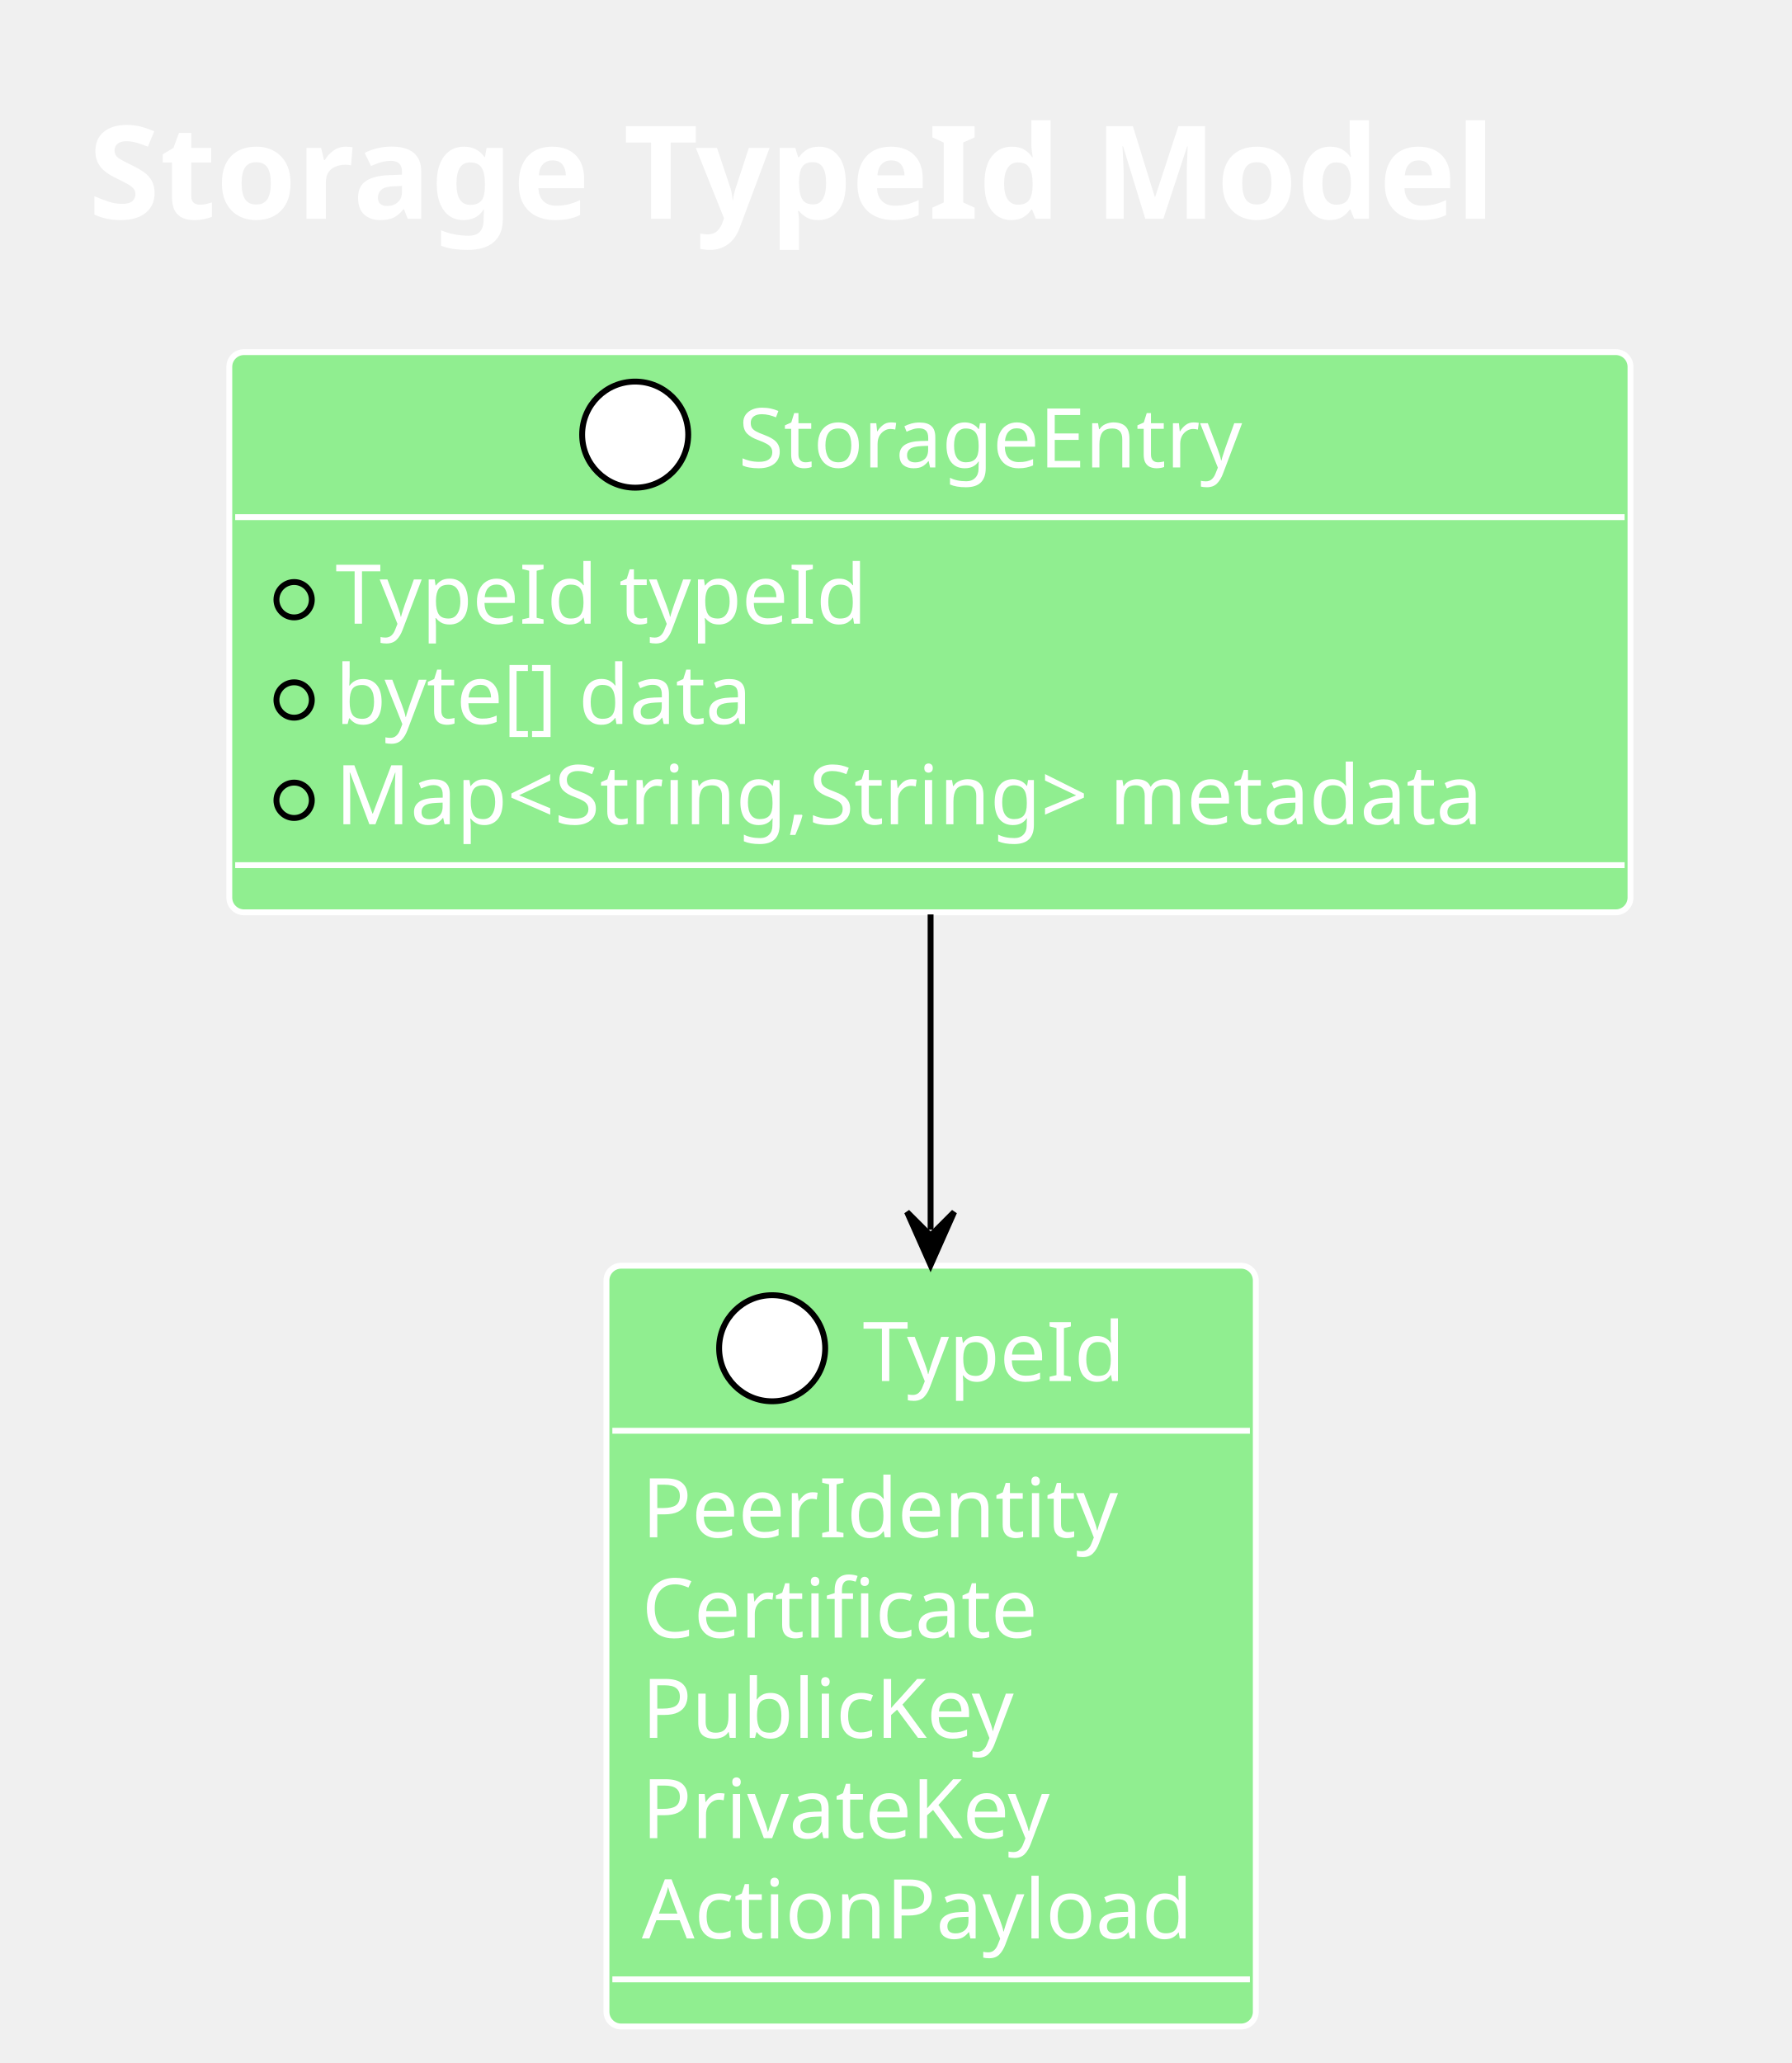
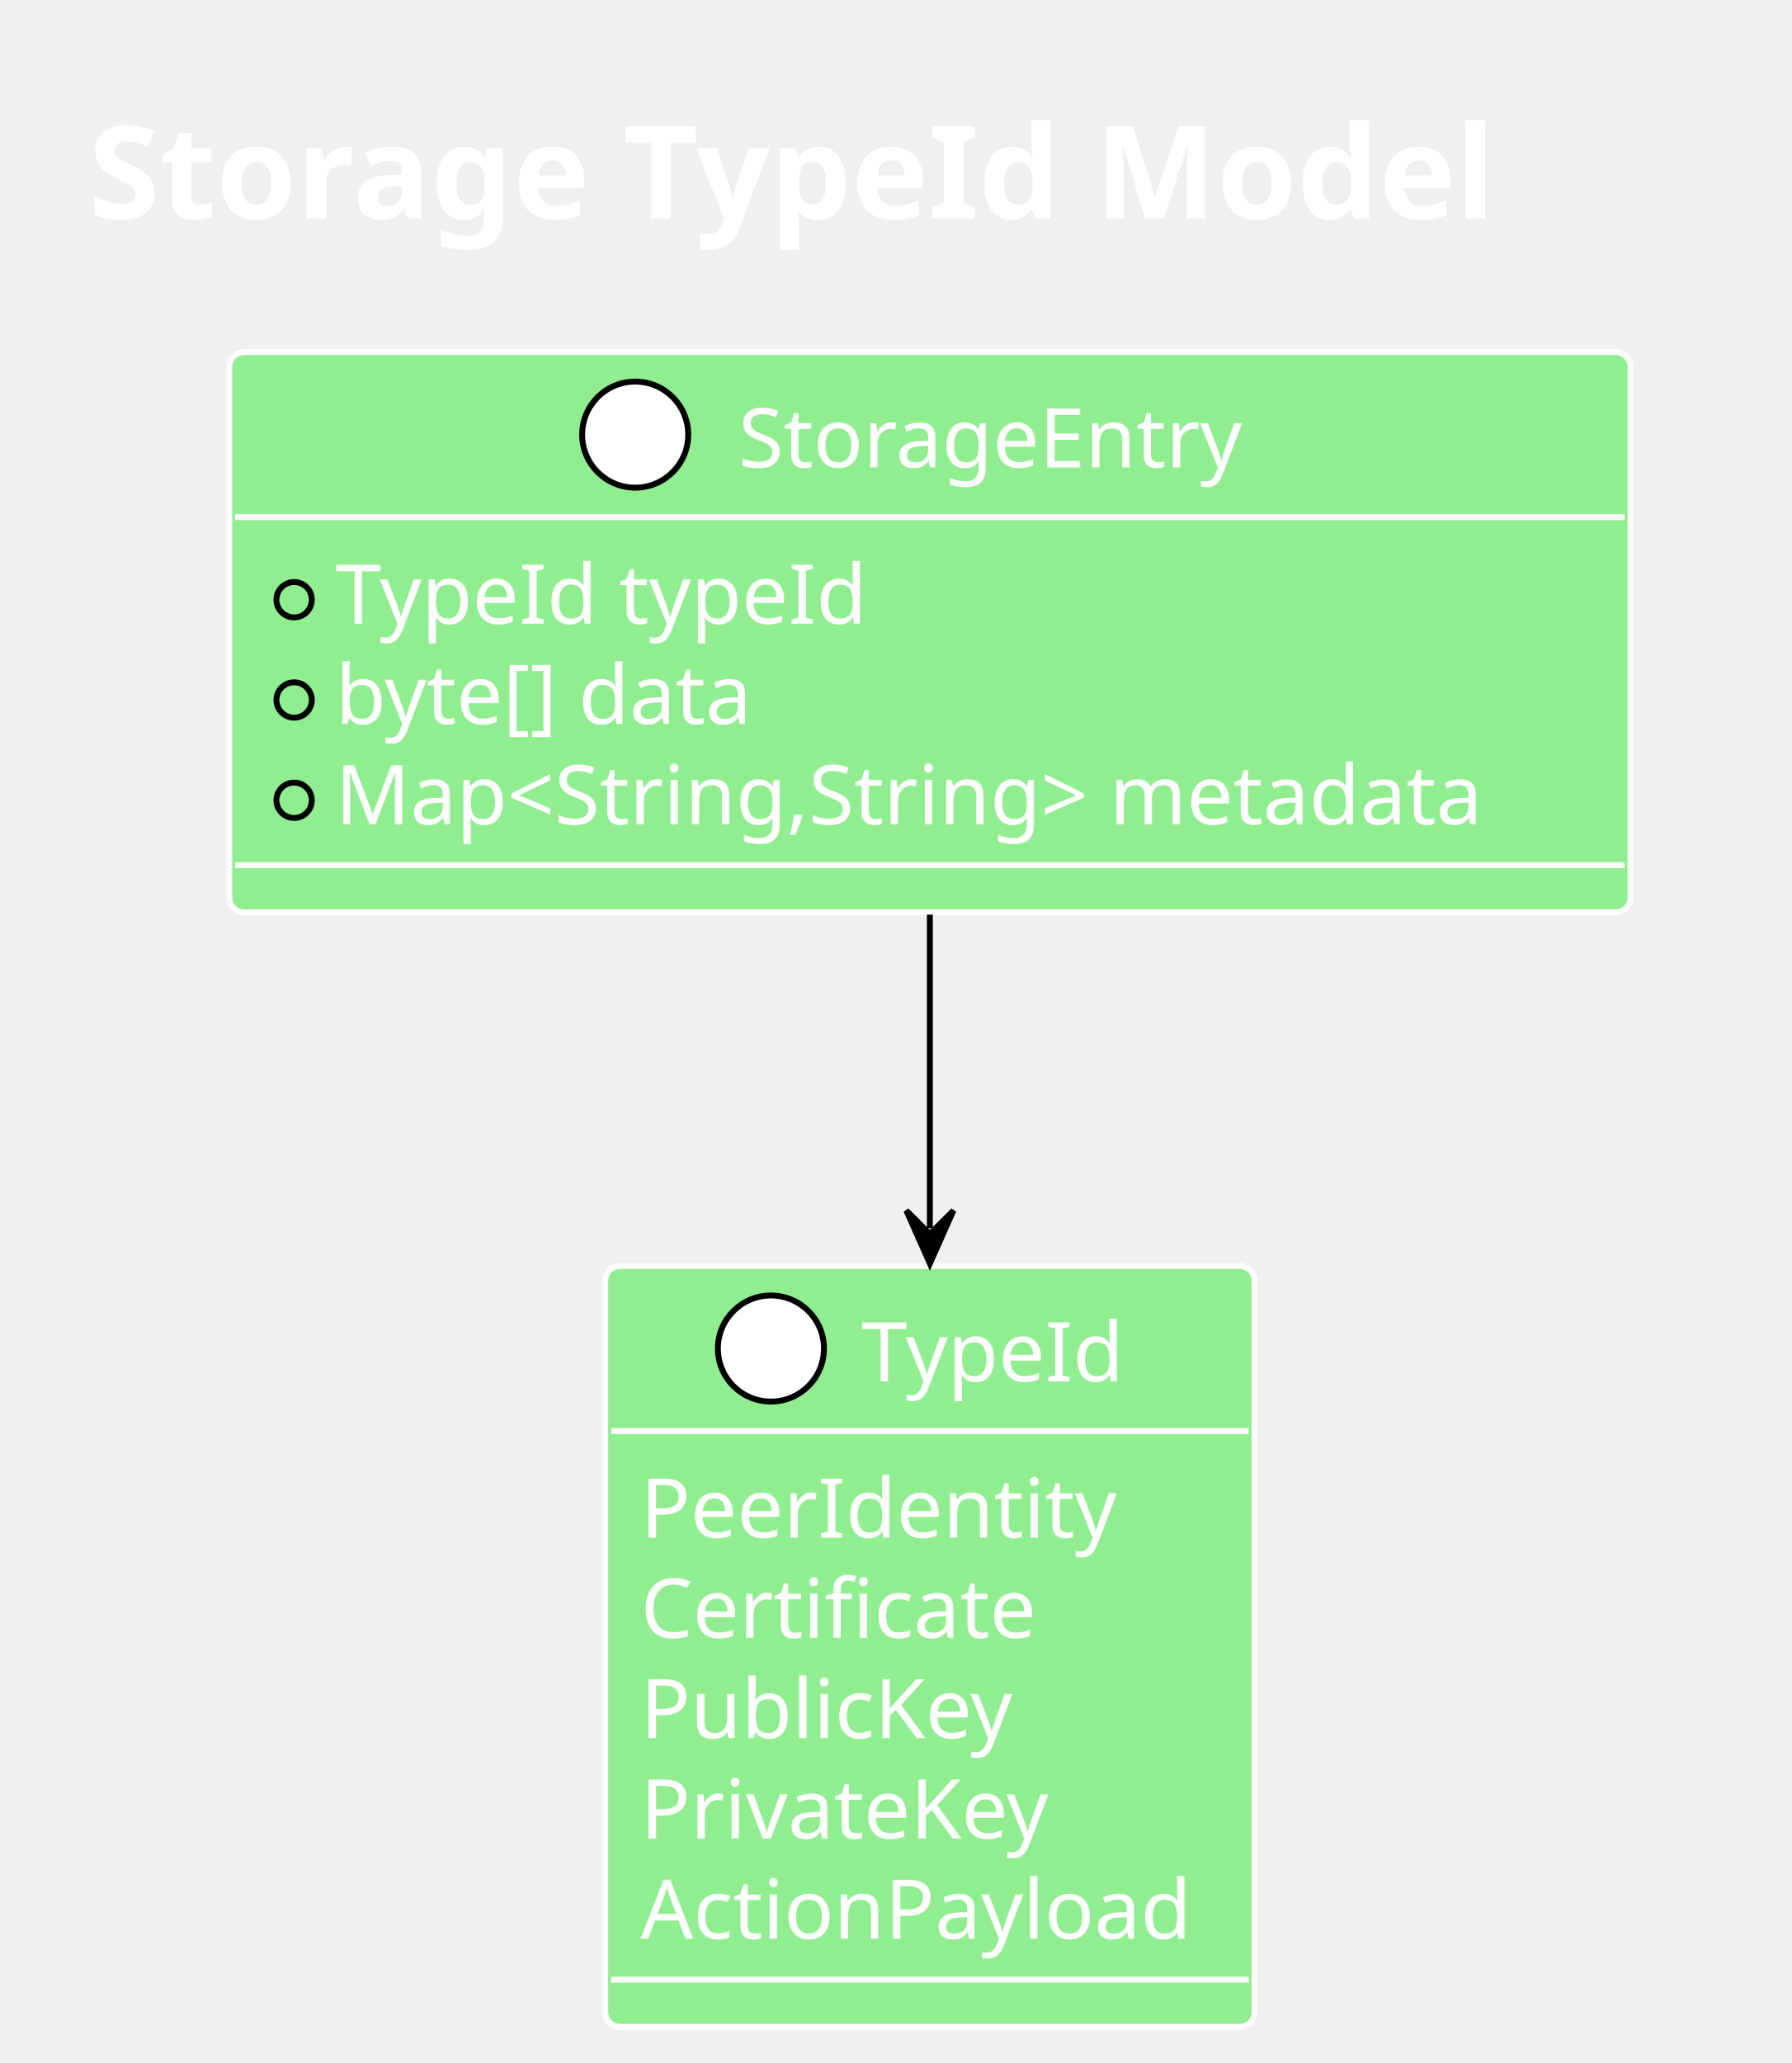
<svg xmlns="http://www.w3.org/2000/svg" contentStyleType="text/css" data-diagram-type="CLASS" height="350px" preserveAspectRatio="none" style="width:304px;height:350px;background:#000000;" version="1.1" viewBox="0 0 304 350" width="304px" zoomAndPan="magnify">
  <defs />
  <g>
-     <text fill="#FFFFFF" font-family="Verdana" font-size="22" font-weight="bold" lengthAdjust="spacing" textLength="271.584" x="15" y="37.118">Storage TypeId Model</text>
+     <g class="title" data-source-line="27">
+       <text fill="#FFFFFF" font-family="Verdana" font-size="22" font-weight="bold" lengthAdjust="spacing" textLength="271.584" x="15" y="37.118">Storage TypeId Model</text>
+     </g>
    <g class="entity" data-entity="TypeId" data-source-line="29" data-uid="ent0002" id="entity_TypeId">
-       <rect fill="#90EE90" height="129.073" rx="2.5" ry="2.5" style="stroke:#FFFFFF;stroke-width:1;" width="110.185" x="102.909" y="214.737" />
-       <ellipse cx="131.026" cy="228.737" fill="#FFFFFF" rx="9" ry="9" style="stroke:#000000;stroke-width:1;" />
-       <path d="M126.792,223.831 L126.792,225.222 L128.198,225.222 L128.198,232.347 L126.792,232.347 L126.792,233.737 L135.433,233.737 L135.433,230.05 L134.011,230.05 L133.933,232.347 L129.683,232.347 L129.683,229.222 L131.683,229.222 L131.683,230.425 L133.104,230.425 L133.104,226.597 L131.683,226.597 L131.683,227.815 L129.683,227.815 L129.683,225.222 L133.776,225.222 L133.933,227.503 L135.339,227.503 L135.261,223.831 L126.792,223.831 Z " fill="#FFFFFF" />
-       <text fill="#FFFFFF" font-family="Verdana" font-size="14" lengthAdjust="spacing" textLength="48.59" x="146.386" y="234.305">TypeId</text>
-       <line style="stroke:#FFFFFF;stroke-width:1;" x1="103.909" x2="212.093" y1="242.737" y2="242.737" />
-       <text fill="#FFFFFF" font-family="Verdana" font-size="14" lengthAdjust="spacing" textLength="86.071" x="108.909" y="260.812">PeerIdentity</text>
-       <text fill="#FFFFFF" font-family="Verdana" font-size="14" lengthAdjust="spacing" textLength="71.77" x="108.909" y="277.827">Certificate</text>
-       <text fill="#FFFFFF" font-family="Verdana" font-size="14" lengthAdjust="spacing" textLength="67.327" x="108.909" y="294.842">PublicKey</text>
-       <text fill="#FFFFFF" font-family="Verdana" font-size="14" lengthAdjust="spacing" textLength="75.134" x="108.909" y="311.856">PrivateKey</text>
-       <text fill="#FFFFFF" font-family="Verdana" font-size="14" lengthAdjust="spacing" textLength="98.185" x="108.909" y="328.871">ActionPayload</text>
-       <line style="stroke:#FFFFFF;stroke-width:1;" x1="103.909" x2="212.093" y1="335.81" y2="335.81" />
+       <rect fill="#90EE90" height="129.073" rx="2.5" ry="2.5" style="stroke:#FFFFFF;stroke-width:1;" width="110.185" x="102.699" y="214.787" />
+       <ellipse cx="130.816" cy="228.787" fill="#FFFFFF" rx="9" ry="9" style="stroke:#000000;stroke-width:1;" />
+       <path d="M134.431,235.287 L126.711,235.287 L126.711,222.894 L134.431,222.894 L134.431,225.052 L129.16,225.052 L129.16,227.725 L133.933,227.725 L133.933,229.883 L129.16,229.883 L129.16,233.129 L134.431,233.129 Z " fill="#FFFFFF" />
+       <text fill="#FFFFFF" font-family="Verdana" font-size="14" lengthAdjust="spacing" textLength="48.59" x="146.176" y="234.355">TypeId</text>
+       <line style="stroke:#FFFFFF;stroke-width:1;" x1="103.699" x2="211.883" y1="242.787" y2="242.787" />
+       <text fill="#FFFFFF" font-family="Verdana" font-size="14" lengthAdjust="spacing" textLength="86.071" x="108.699" y="260.863">PeerIdentity</text>
+       <text fill="#FFFFFF" font-family="Verdana" font-size="14" lengthAdjust="spacing" textLength="71.77" x="108.699" y="277.877">Certificate</text>
+       <text fill="#FFFFFF" font-family="Verdana" font-size="14" lengthAdjust="spacing" textLength="67.327" x="108.699" y="294.892">PublicKey</text>
+       <text fill="#FFFFFF" font-family="Verdana" font-size="14" lengthAdjust="spacing" textLength="75.134" x="108.699" y="311.906">PrivateKey</text>
+       <text fill="#FFFFFF" font-family="Verdana" font-size="14" lengthAdjust="spacing" textLength="98.185" x="108.699" y="328.921">ActionPayload</text>
+       <line style="stroke:#FFFFFF;stroke-width:1;" x1="103.699" x2="211.883" y1="335.861" y2="335.861" />
    </g>
    <g class="entity" data-entity="StorageEntry" data-source-line="37" data-uid="ent0003" id="entity_StorageEntry">
      <rect fill="#90EE90" height="95.044" rx="2.5" ry="2.5" style="stroke:#FFFFFF;stroke-width:1;" width="237.767" x="38.909" y="59.737" />
      <ellipse cx="107.783" cy="73.737" fill="#FFFFFF" rx="9" ry="9" style="stroke:#000000;stroke-width:1;" />
-       <path d="M111.189,75.706 C110.471,76.378 109.174,77.55 107.424,77.55 C105.205,77.55 104.236,75.612 104.236,73.659 C104.236,71.269 105.721,70.003 107.361,70.003 C109.377,70.003 109.596,71.519 109.768,72.612 L111.189,72.425 C111.096,71.847 111.018,71.269 111.018,70.3 C111.018,69.628 111.064,69.081 111.096,68.659 L109.689,68.659 L109.58,69.612 C108.986,69.081 108.346,68.534 107.127,68.534 C105.08,68.534 102.674,70.362 102.674,73.675 C102.674,76.612 104.439,79.003 107.439,79.003 C109.877,79.003 111.58,77.378 112.174,76.8 L111.189,75.706 Z " fill="#FFFFFF" />
+       <path d="M110.256,79.88 Q109.675,80.179 109.036,80.329 Q108.397,80.478 107.691,80.478 Q105.185,80.478 103.865,78.826 Q102.545,77.174 102.545,74.053 Q102.545,70.924 103.865,69.272 Q105.185,67.62 107.691,67.62 Q108.397,67.62 109.044,67.769 Q109.692,67.919 110.256,68.218 L110.256,70.94 Q109.626,70.359 109.032,70.09 Q108.439,69.82 107.808,69.82 Q106.463,69.82 105.778,70.886 Q105.093,71.953 105.093,74.053 Q105.093,76.145 105.778,77.212 Q106.463,78.278 107.808,78.278 Q108.439,78.278 109.032,78.008 Q109.626,77.739 110.256,77.158 Z " fill="#FFFFFF" />
      <text fill="#FFFFFF" font-family="Verdana" font-size="14" lengthAdjust="spacing" textLength="92.518" x="125.283" y="79.305">StorageEntry</text>
      <line style="stroke:#FFFFFF;stroke-width:1;" x1="39.909" x2="275.675" y1="87.737" y2="87.737" />
      <ellipse cx="49.909" cy="101.745" fill="none" rx="3" ry="3" style="stroke:#000000;stroke-width:1;" />
      <text fill="#FFFFFF" font-family="Verdana" font-size="14" lengthAdjust="spacing" textLength="98.991" x="56.909" y="105.812">TypeId typeId</text>
      <ellipse cx="49.909" cy="118.759" fill="none" rx="3" ry="3" style="stroke:#000000;stroke-width:1;" />
      <text fill="#FFFFFF" font-family="Verdana" font-size="14" lengthAdjust="spacing" textLength="79.557" x="56.909" y="122.827">byte[] data</text>
      <ellipse cx="49.909" cy="135.774" fill="none" rx="3" ry="3" style="stroke:#000000;stroke-width:1;" />
      <text fill="#FFFFFF" font-family="Verdana" font-size="14" lengthAdjust="spacing" textLength="213.767" x="56.909" y="139.842">Map&lt;String,String&gt; metadata</text>
      <line style="stroke:#FFFFFF;stroke-width:1;" x1="39.909" x2="275.675" y1="146.781" y2="146.781" />
    </g>
    <g class="link" data-entity-1="StorageEntry" data-entity-2="TypeId" data-source-line="43" data-uid="lnk4" id="link_StorageEntry_TypeId">
-       <path codeLine="43" d="M157.909,155.137 C157.909,173.517 157.909,188.897 157.909,208.627" fill="none" id="StorageEntry-to-TypeId" style="stroke:#000000;stroke-width:1;" />
-       <polygon fill="#000000" points="157.909,214.627,161.909,205.627,157.909,209.627,153.909,205.627,157.909,214.627" style="stroke:#000000;stroke-width:1;" />
+       <path codeLine="43" d="M157.789,155.177 C157.789,173.467 157.789,188.717 157.789,208.367" fill="none" id="StorageEntry-to-TypeId" style="stroke:#000000;stroke-width:1;" />
+       <polygon fill="#000000" points="157.789,214.367,161.789,205.367,157.789,209.367,153.789,205.367,157.789,214.367" style="stroke:#000000;stroke-width:1;" />
    </g>
  </g>
</svg>
